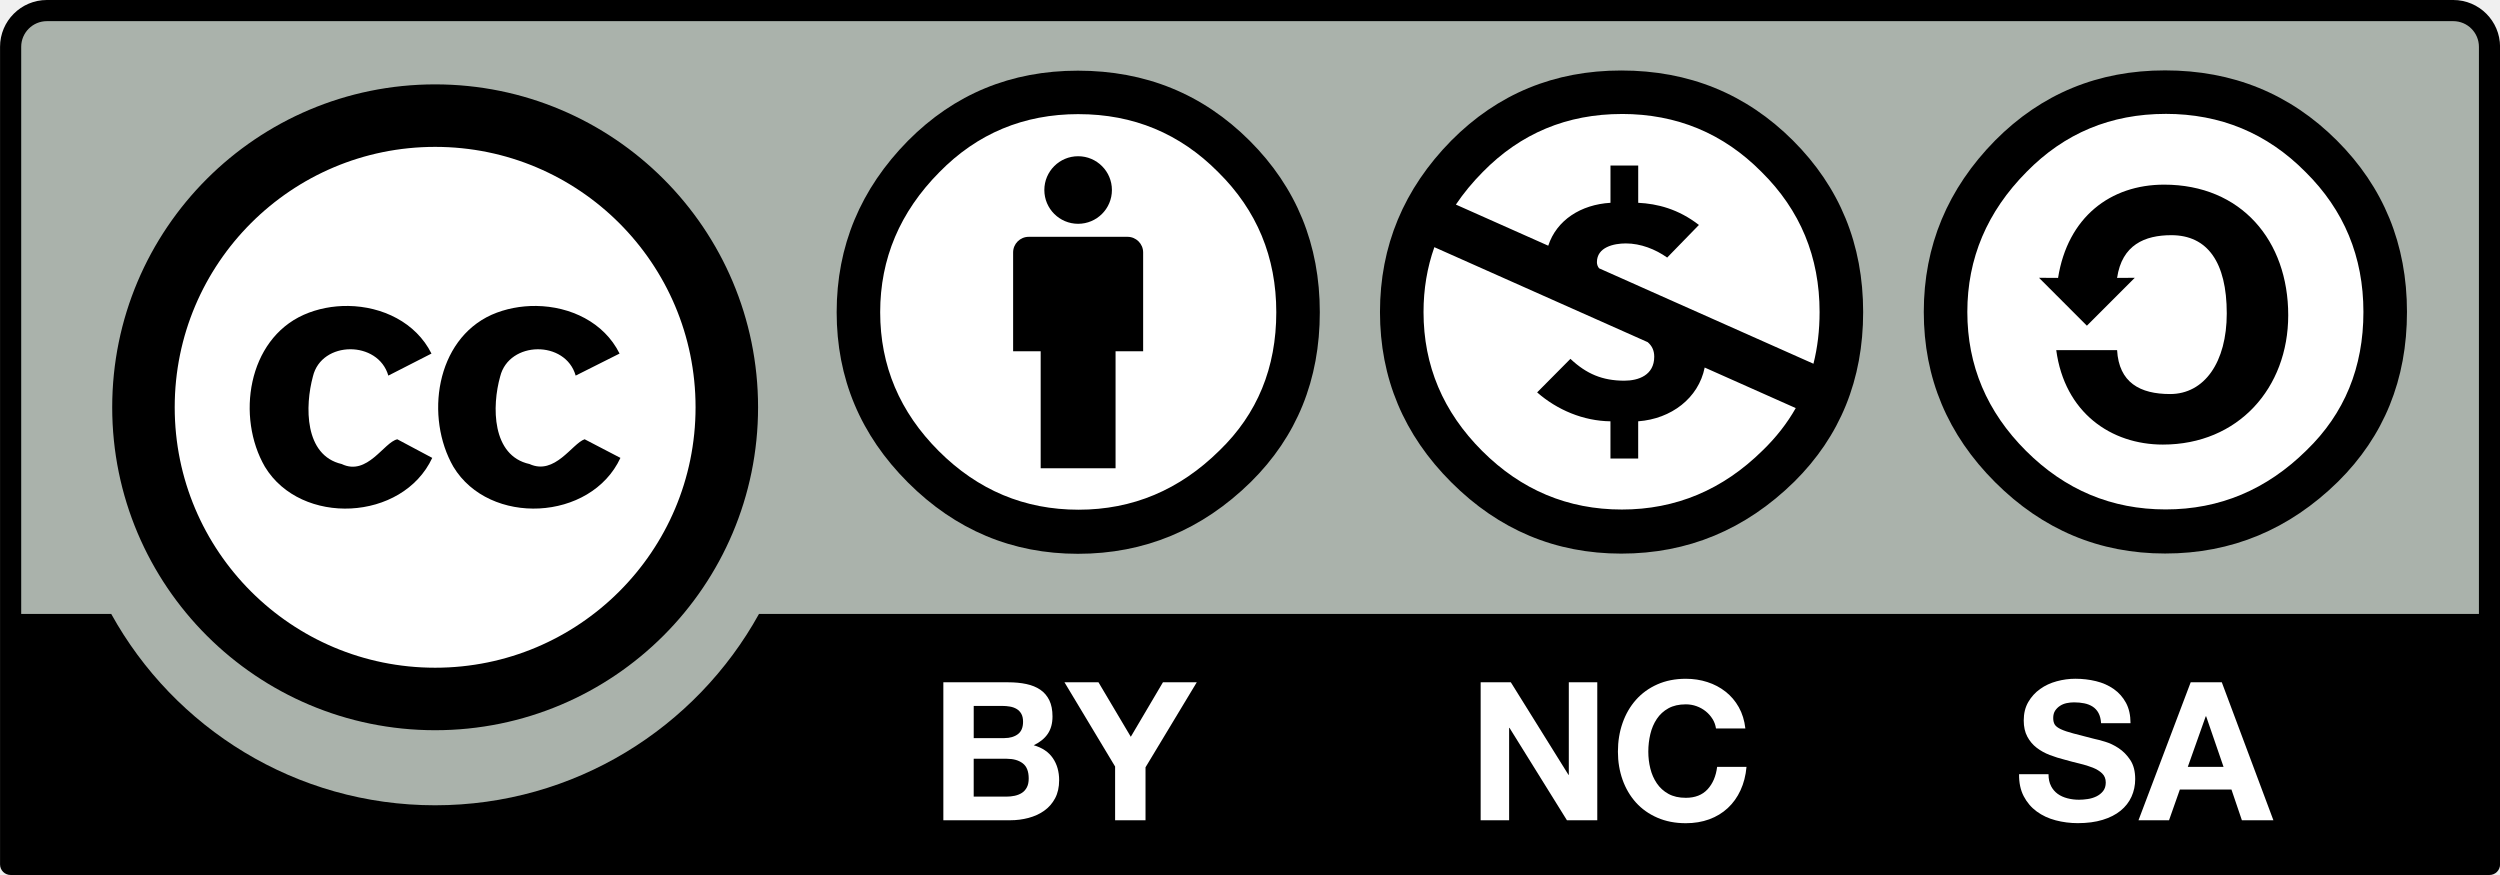
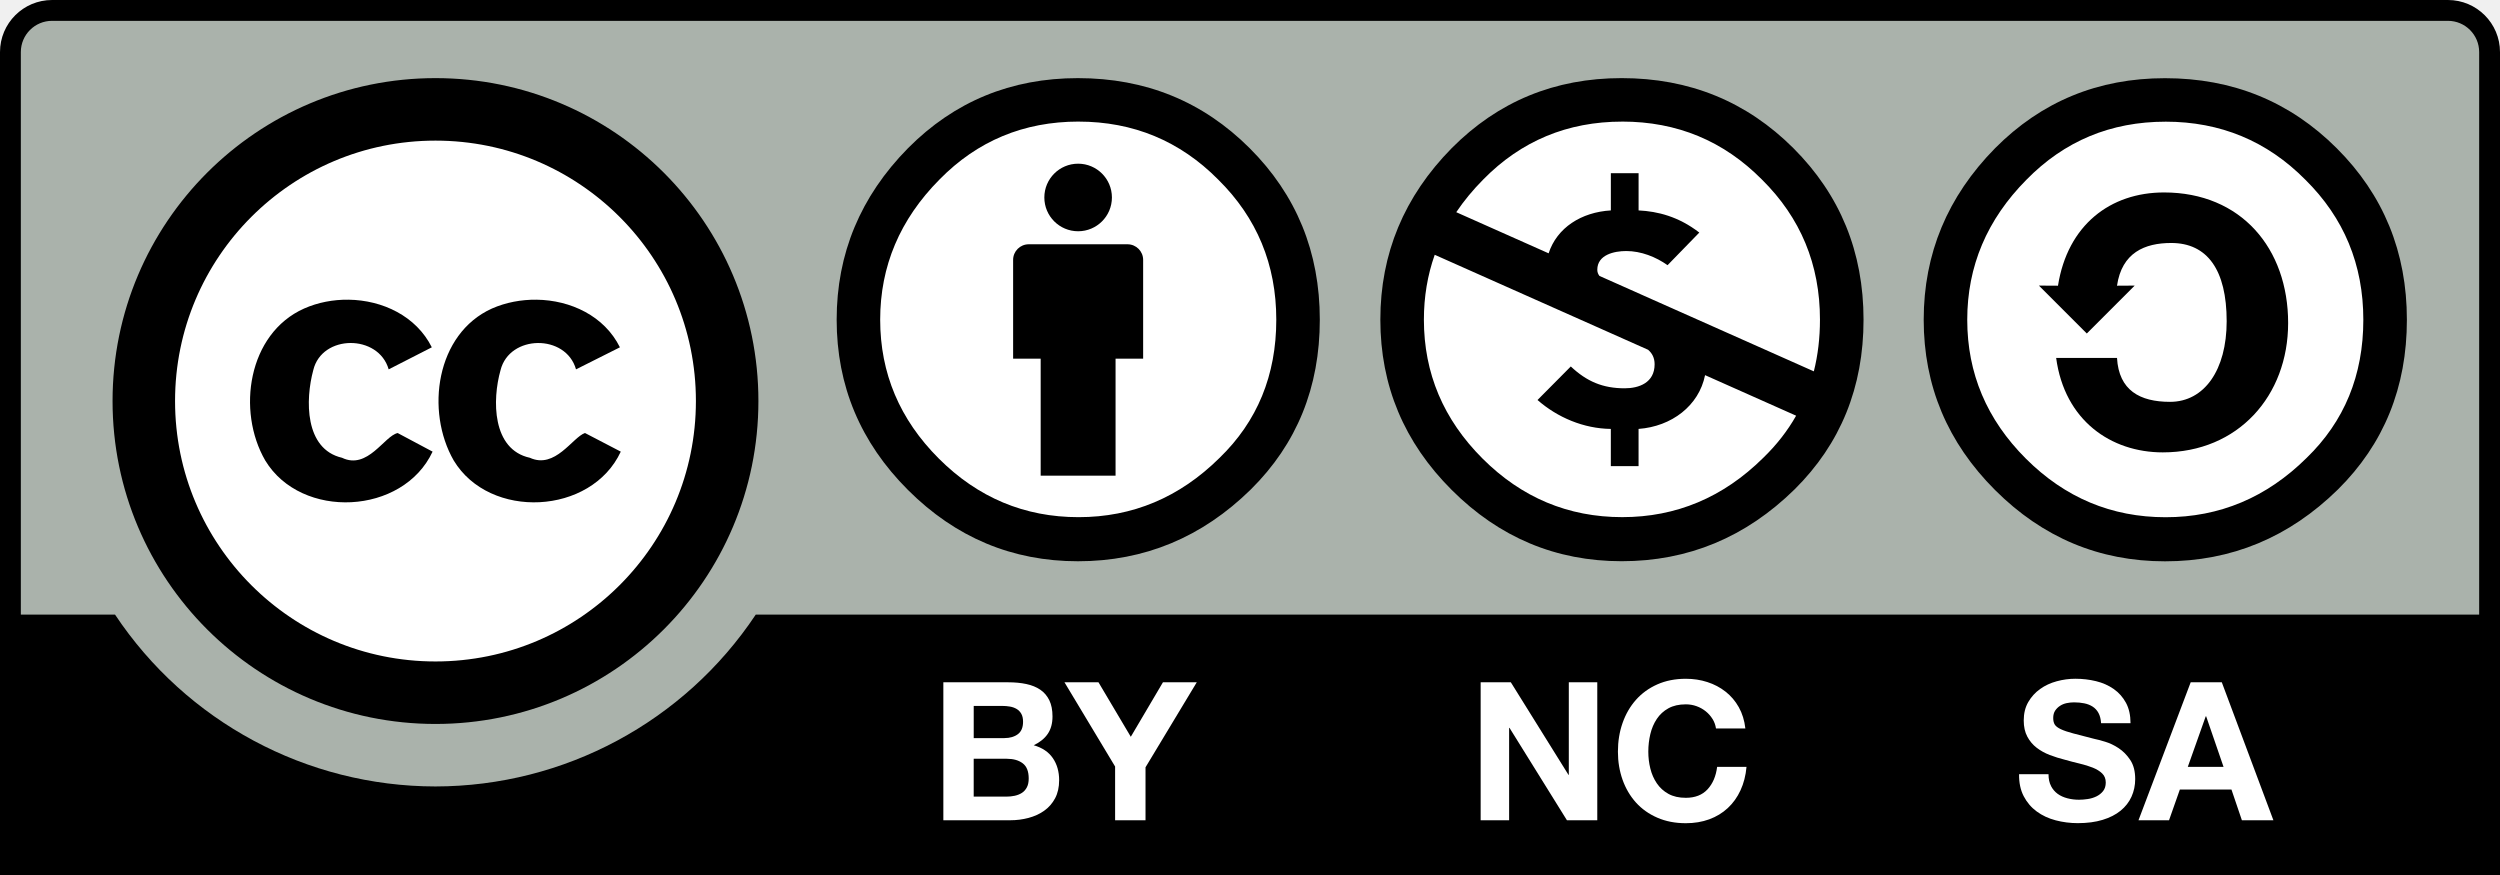
<svg xmlns="http://www.w3.org/2000/svg" version="1.1" viewBox="0 0 120 42">
-   <g transform="matrix(.99378 0 0 .99367 -437.12 -74.437)">
-     <g>
-       <path d="m443.29 75.367 114.06 0.203c1.594 0 3.018-0.236 3.018 3.181l-0.14 37.567h-119.82v-37.707c0-1.685 0.163-3.244 2.879-3.244z" fill="#aab2ab" nodetypes="ccccccc" />
-       <path d="m558.35 74.911h-116.23c-1.247 0-2.262 1.015-2.262 2.261v39.496c0 0.282 0.229 0.51 0.511 0.51h119.73c0.282 0 0.511-0.229 0.511-0.51v-39.496c0-1.247-1.015-2.261-2.261-2.261zm-116.23 1.022h116.23c0.684 0 1.239 0.556 1.239 1.24v27.394h-83.073c-3.045 5.506-8.912 9.244-15.645 9.244-6.734 0-12.6-3.735-15.643-9.244h-4.348v-27.394c-1e-5 -0.684 0.557-1.24 1.24-1.24z" />
-     </g>
-     <g transform="matrix(.87292 0 0 .87292 50.125 143.21)">
-       <circle cx="20.884" cy="19.55" fill="#fff" r="14" stroke="#000" stroke-width="3" transform="matrix(1.1528 0 0 1.1529 446.47 -78.242)" />
-       <path d="m465.74-61.311c-0.851-0.012-1.703 0.151-2.465 0.489-3.112 1.388-3.738 5.669-2.148 8.412 1.996 3.291 7.618 3.022 9.258-0.493-0.644-0.343-1.287-0.686-1.932-1.029-0.738 0.156-1.657 2.052-3.078 1.369-2.076-0.479-2.036-3.213-1.592-4.85 0.477-1.989 3.609-2.001 4.172-0.043 0.795-0.407 1.591-0.814 2.387-1.22-0.864-1.731-2.729-2.608-4.602-2.635zm10.402 0c-0.854-0.011-1.711 0.152-2.474 0.489-3.098 1.399-3.686 5.678-2.112 8.412 1.989 3.291 7.608 3.021 9.242-0.493-0.66-0.344-1.321-0.687-1.981-1.031-0.69 0.237-1.649 2.014-3.049 1.371-2.096-0.456-2.088-3.205-1.623-4.85 0.493-1.972 3.617-2.015 4.176-0.043 0.81-0.407 1.619-0.814 2.429-1.22-0.863-1.739-2.731-2.61-4.609-2.635z" />
-     </g>
-     <g>
-       <circle cx="51.754" cy="14.987" fill="#fff" r="11" transform="matrix(1.0063 0 0 1.0064 439.86 74.911)" />
-       <path d="m495.07 87.105c0-0.416-0.338-0.754-0.754-0.754h-4.772c-0.416 0-0.754 0.337-0.754 0.754v4.773h1.331v5.652h3.617v-5.652h1.332v-4.773h1e-5z" />
-       <circle cx="491.93" cy="84.09" r="1.632" />
-       <path clip-rule="evenodd" d="m491.92 78.325c-3.231 0-5.968 1.128-8.207 3.384-2.298 2.333-3.446 5.096-3.446 8.285s1.148 5.932 3.446 8.227c2.298 2.294 5.034 3.442 8.207 3.442 3.213 0 5.998-1.157 8.354-3.472 2.22-2.197 3.329-4.93 3.329-8.197s-1.129-6.029-3.388-8.285-5.023-3.384-8.296-3.384zm0.03 2.1c2.648 0 4.896 0.934 6.746 2.801 1.87 1.847 2.805 4.104 2.805 6.768 0 2.684-0.915 4.911-2.746 6.681-1.928 1.906-4.196 2.858-6.805 2.858-2.61 0-4.859-0.943-6.748-2.83-1.889-1.886-2.833-4.123-2.833-6.71s0.954-4.842 2.862-6.768c1.831-1.867 4.07-2.801 6.719-2.801z" fill-rule="evenodd" />
-     </g>
-     <g transform="matrix(1.1468 0 0 1.1468 -85.925 166.15)">
-       <circle cx="77.834" cy="14.987" fill="#fff" r="11" transform="matrix(.87745 0 0 .87755 458.48 -79.559)" />
-       <path d="m526.76-76.59c2.853 0 5.263 0.984 7.233 2.95 1.97 1.968 2.955 4.376 2.955 7.225s-0.968 5.231-2.903 7.148c-2.056 2.018-4.483 3.027-7.285 3.027-2.768 0-5.154-1.001-7.156-3.002-2.004-2-3.006-4.392-3.006-7.173s1.002-5.19 3.006-7.225c1.953-1.966 4.338-2.95 7.156-2.95zm-7.872 7.442c-0.304 0.858-0.456 1.77-0.456 2.733 0 2.256 0.823 4.205 2.47 5.851 1.647 1.645 3.608 2.467 5.883 2.467s4.253-0.831 5.934-2.493c0.562-0.544 1.026-1.137 1.39-1.78l-3.835-1.708c-0.26 1.291-1.41 2.162-2.801 2.265v1.569h-1.168v-1.569c-1.141-0.013-2.245-0.48-3.088-1.218l1.402-1.413c0.675 0.635 1.35 0.92 2.271 0.92 0.598 0 1.259-0.233 1.259-1.012 0-0.275-0.107-0.467-0.275-0.611l-0.97-0.432-1.208-0.538c-0.598-0.266-1.104-0.491-1.611-0.717l-5.197-2.314zm7.898-5.61c-2.309 0-4.261 0.814-5.858 2.442-0.434 0.438-0.812 0.896-1.133 1.374l3.89 1.732c0.352-1.079 1.377-1.734 2.621-1.807v-1.569h1.168v1.569c0.805 0.039 1.687 0.26 2.557 0.933l-1.337 1.374c-0.494-0.35-1.116-0.596-1.74-0.596-0.506 0-1.219 0.155-1.219 0.79 0 0.098 0.032 0.183 0.091 0.258l1.301 0.579 0.88 0.393c0.564 0.251 1.101 0.49 1.634 0.727l5.214 2.321c0.172-0.683 0.258-1.409 0.258-2.178 0-2.324-0.815-4.29-2.444-5.901-1.614-1.629-3.575-2.442-5.884-2.442z" />
-     </g>
-     <g transform="matrix(.625 0 0 .625 152.3 316.93)">
-       <circle cx="103.94" cy="14.987" fill="#fff" r="11" transform="matrix(1.61 0 0 1.6102 460.09 -387.23)" />
-       <path d="m651.36-292.06c-5.172 0-9.55 1.806-13.131 5.413-3.676 3.734-5.516 8.154-5.516 13.257s1.839 9.49 5.516 13.163c3.675 3.672 8.053 5.508 13.131 5.508 5.141 0 9.595-1.852 13.366-5.554 3.552-3.517 5.328-7.889 5.328-13.117 0-5.227-1.806-9.647-5.422-13.257-3.614-3.608-8.037-5.413-13.272-5.413zm0.047 3.361c4.238 0 7.835 1.493 10.795 4.481 2.991 2.955 4.486 6.563 4.486 10.828 0 4.294-1.464 7.856-4.394 10.69-3.083 3.049-6.714 4.573-10.888 4.573-4.175 0-7.773-1.509-10.795-4.527-3.022-3.019-4.533-6.596-4.533-10.735s1.525-7.748 4.58-10.828c2.928-2.988 6.511-4.481 10.749-4.481z" transform="translate(-23.952 -89.73)" />
-       <path d="m643.09-276.02c0.744-4.699 4.05-7.209 8.195-7.209 5.959 0 9.592 4.325 9.592 10.092 0 5.628-3.866 9.998-9.686 9.998-4.005 0-7.591-2.463-8.242-7.301h4.703c0.141 2.511 1.77 3.395 4.098 3.395 2.653 0 4.377-2.465 4.377-6.232 0-3.955-1.489-6.046-4.284-6.046-2.049 0-3.817 0.745-4.191 3.302l1.367-0.009-3.701 3.703-3.702-3.703 1.474 0.009z" transform="translate(-23.952 -89.73)" />
-     </g>
-     <g enable-background="new" fill="#fff">
-       <path d="m488.56 107.87c0.317 0 0.607 0.028 0.869 0.084s0.486 0.147 0.674 0.275c0.187 0.127 0.331 0.297 0.435 0.508 0.103 0.212 0.154 0.473 0.154 0.784 0 0.336-0.076 0.615-0.229 0.839-0.152 0.225-0.379 0.407-0.678 0.551 0.412 0.118 0.72 0.325 0.923 0.621s0.305 0.652 0.305 1.069c0 0.336-0.065 0.627-0.196 0.873-0.131 0.245-0.308 0.446-0.529 0.602-0.221 0.156-0.474 0.271-0.757 0.346-0.284 0.075-0.575 0.112-0.875 0.112h-3.236v-6.664h3.142v1e-5zm-0.188 2.695c0.262 0 0.477-0.062 0.645-0.187 0.169-0.124 0.253-0.325 0.253-0.604 0-0.155-0.028-0.283-0.084-0.382-0.057-0.1-0.131-0.177-0.225-0.233-0.094-0.056-0.201-0.095-0.322-0.116-0.122-0.021-0.248-0.032-0.379-0.032h-1.373v1.555h1.485zm0.086 2.828c0.144 0 0.28-0.014 0.411-0.042s0.246-0.075 0.347-0.14c0.1-0.065 0.179-0.154 0.238-0.267 0.059-0.111 0.089-0.255 0.089-0.429 0-0.342-0.097-0.586-0.29-0.732-0.193-0.146-0.449-0.219-0.767-0.219h-1.6v1.828h1.571z" />
-       <path d="m491.27 107.87h1.643l1.561 2.632 1.552-2.632h1.634l-2.475 4.106v2.558h-1.469v-2.595l-2.445-4.069z" />
-       <path d="m512.83 107.87 2.784 4.471h0.016v-4.471h1.375v6.664h-1.466l-2.773-4.462h-0.019v4.462h-1.375v-6.664h1.458z" />
-       <path d="m522.57 109.64c-0.087-0.141-0.196-0.264-0.327-0.369s-0.278-0.188-0.443-0.247c-0.165-0.06-0.338-0.089-0.518-0.089-0.33 0-0.61 0.063-0.841 0.191-0.23 0.127-0.417 0.298-0.56 0.513-0.144 0.215-0.248 0.459-0.313 0.732s-0.098 0.557-0.098 0.849c0 0.28 0.032 0.553 0.098 0.816 0.065 0.265 0.17 0.503 0.313 0.714 0.143 0.212 0.329 0.381 0.56 0.509s0.511 0.191 0.841 0.191c0.447 0 0.798-0.137 1.05-0.411 0.252-0.273 0.406-0.635 0.462-1.083h1.419c-0.037 0.417-0.134 0.794-0.289 1.13-0.155 0.337-0.361 0.623-0.616 0.86s-0.554 0.418-0.896 0.543c-0.342 0.125-0.719 0.188-1.129 0.188-0.511 0-0.97-0.089-1.378-0.267-0.407-0.177-0.752-0.422-1.032-0.732-0.28-0.312-0.496-0.678-0.646-1.098-0.149-0.421-0.225-0.873-0.225-1.359 0-0.498 0.075-0.96 0.225-1.387s0.365-0.799 0.646-1.116 0.625-0.566 1.032-0.747c0.408-0.181 0.867-0.271 1.378-0.271 0.367 0 0.714 0.053 1.04 0.159 0.327 0.105 0.62 0.26 0.878 0.463 0.259 0.202 0.472 0.453 0.64 0.752s0.273 0.642 0.317 1.027h-1.419c-0.025-0.168-0.081-0.322-0.168-0.462z" />
-       <path d="m538.92 112.88c0.081 0.155 0.188 0.281 0.321 0.378s0.29 0.168 0.471 0.215c0.18 0.047 0.365 0.07 0.559 0.07 0.13 0 0.27-0.011 0.419-0.033 0.148-0.021 0.288-0.063 0.419-0.126 0.13-0.062 0.238-0.147 0.326-0.257 0.086-0.108 0.13-0.247 0.13-0.415 0-0.181-0.058-0.326-0.173-0.438-0.114-0.112-0.266-0.205-0.451-0.28-0.187-0.074-0.398-0.14-0.634-0.196-0.236-0.056-0.476-0.118-0.718-0.187-0.249-0.062-0.491-0.139-0.728-0.229-0.235-0.09-0.447-0.207-0.634-0.351-0.186-0.143-0.337-0.321-0.451-0.536-0.115-0.215-0.173-0.475-0.173-0.779 0-0.343 0.073-0.64 0.219-0.892 0.146-0.252 0.338-0.462 0.573-0.631 0.236-0.168 0.504-0.292 0.803-0.373 0.298-0.081 0.597-0.121 0.895-0.121 0.349 0 0.683 0.039 1.003 0.117 0.319 0.077 0.604 0.204 0.853 0.378 0.249 0.175 0.446 0.397 0.593 0.668 0.146 0.271 0.219 0.6 0.219 0.985h-1.422c-0.013-0.199-0.054-0.364-0.125-0.494-0.071-0.131-0.166-0.233-0.284-0.309-0.117-0.074-0.252-0.128-0.403-0.158-0.151-0.031-0.317-0.047-0.497-0.047-0.117 0-0.235 0.013-0.353 0.037-0.118 0.025-0.225 0.068-0.32 0.131-0.097 0.062-0.175 0.14-0.237 0.233-0.062 0.094-0.093 0.212-0.093 0.354 0 0.131 0.024 0.237 0.074 0.317 0.05 0.081 0.147 0.156 0.294 0.225s0.348 0.137 0.605 0.205 0.596 0.156 1.012 0.262c0.124 0.024 0.297 0.07 0.517 0.136 0.221 0.065 0.44 0.169 0.657 0.312 0.218 0.144 0.405 0.335 0.564 0.574 0.158 0.239 0.237 0.546 0.237 0.92 0 0.305-0.06 0.588-0.178 0.85s-0.294 0.487-0.527 0.677c-0.233 0.19-0.522 0.338-0.868 0.443-0.345 0.106-0.744 0.159-1.199 0.159-0.367 0-0.723-0.046-1.068-0.136-0.346-0.091-0.65-0.232-0.914-0.426-0.265-0.193-0.475-0.44-0.631-0.739-0.155-0.299-0.23-0.653-0.224-1.064h1.422c-3e-5 0.224 0.04 0.414 0.121 0.569z" />
-       <path d="m547.17 107.87 2.492 6.664h-1.522l-0.504-1.484h-2.492l-0.523 1.484h-1.475l2.521-6.664h1.503zm0.084 4.086-0.84-2.443h-0.02l-0.867 2.443h1.727z" />
-     </g>
+   <g>
+     <rect fill="#aab2ab" height="41" rx="2" ry="2" stroke="#000" width="119" x=".5" y=".5" />
+     <path d="m0 29.5v12.5h120v-12.5h-83.723a18.5 18.5 0 0 1-15.377 8.25 18.5 18.5 0 0 1-15.379-8.25h-5.521z" />
+   </g>
+   <g transform="matrix(.86749 0 0 .86739 -387.29 67.566)">
+     <circle cx="20.884" cy="19.55" fill="#fff" r="14" stroke="#000" stroke-width="3" transform="matrix(1.1528,0,0,1.1529,446.47,-78.242)" />
+     <path d="m465.74-61.311c-0.851-0.012-1.703 0.151-2.465 0.489-3.112 1.388-3.738 5.669-2.148 8.412 1.996 3.291 7.618 3.022 9.258-0.493-0.644-0.343-1.287-0.686-1.932-1.029-0.738 0.156-1.657 2.052-3.078 1.369-2.076-0.479-2.036-3.213-1.592-4.85 0.477-1.989 3.609-2.001 4.172-0.043 0.795-0.407 1.591-0.814 2.387-1.22-0.864-1.731-2.729-2.608-4.602-2.635zm10.402 0c-0.854-0.011-1.711 0.152-2.474 0.489-3.098 1.399-3.686 5.678-2.112 8.412 1.989 3.291 7.608 3.021 9.242-0.493-0.66-0.344-1.321-0.687-1.981-1.031-0.69 0.237-1.649 2.014-3.049 1.371-2.096-0.456-2.088-3.205-1.623-4.85 0.493-1.972 3.617-2.015 4.176-0.043 0.81-0.407 1.619-0.814 2.429-1.22-0.863-1.739-2.731-2.61-4.609-2.635z" />
+   </g>
+   <g transform="matrix(.99378 0 0 .99367 -437.12 -74.079)">
+     <circle cx="51.754" cy="14.987" fill="#fff" r="11" transform="matrix(1.0063,0,0,1.0064,439.86,74.911)" />
+     <path d="m495.07 87.105c0-0.416-0.338-0.754-0.754-0.754h-4.772c-0.416 0-0.754 0.337-0.754 0.754v4.773h1.331v5.652h3.617v-5.652h1.332v-4.773h1e-5z" />
+     <circle cx="491.93" cy="84.09" r="1.632" />
+     <path clip-rule="evenodd" d="m491.92 78.325c-3.231 0-5.968 1.128-8.207 3.384-2.298 2.333-3.446 5.096-3.446 8.285s1.148 5.932 3.446 8.227c2.298 2.294 5.034 3.442 8.207 3.442 3.213 0 5.998-1.157 8.354-3.472 2.22-2.197 3.329-4.93 3.329-8.197s-1.129-6.029-3.388-8.285-5.023-3.384-8.296-3.384zm0.03 2.1c2.648 0 4.896 0.934 6.746 2.801 1.87 1.847 2.805 4.104 2.805 6.768 0 2.684-0.915 4.911-2.746 6.681-1.928 1.906-4.196 2.858-6.805 2.858-2.61 0-4.859-0.943-6.748-2.83-1.889-1.886-2.833-4.123-2.833-6.71s0.954-4.842 2.862-6.768c1.831-1.867 4.07-2.801 6.719-2.801z" fill-rule="evenodd" />
+   </g>
+   <g transform="matrix(1.1397 0 0 1.1395 -522.51 91.024)">
+     <circle cx="77.834" cy="14.987" fill="#fff" r="11" transform="matrix(.87745 0 0 .87755 458.48 -79.559)" />
+     <path d="m526.76-76.59c2.853 0 5.263 0.984 7.233 2.95 1.97 1.968 2.955 4.376 2.955 7.225s-0.968 5.231-2.903 7.148c-2.056 2.018-4.483 3.027-7.285 3.027-2.768 0-5.154-1.001-7.156-3.002-2.004-2-3.006-4.392-3.006-7.173s1.002-5.19 3.006-7.225c1.953-1.966 4.338-2.95 7.156-2.95zm-7.872 7.442c-0.304 0.858-0.456 1.77-0.456 2.733 0 2.256 0.823 4.205 2.47 5.851 1.647 1.645 3.608 2.467 5.883 2.467s4.253-0.831 5.934-2.493c0.562-0.544 1.026-1.137 1.39-1.78l-3.835-1.708c-0.26 1.291-1.41 2.162-2.801 2.265v1.569h-1.168v-1.569c-1.141-0.013-2.245-0.48-3.088-1.218l1.402-1.413c0.675 0.635 1.35 0.92 2.271 0.92 0.598 0 1.259-0.233 1.259-1.012 0-0.275-0.107-0.467-0.275-0.611l-0.97-0.432-1.208-0.538c-0.598-0.266-1.104-0.491-1.611-0.717l-5.197-2.314zm7.898-5.61c-2.309 0-4.261 0.814-5.858 2.442-0.434 0.438-0.812 0.896-1.133 1.374l3.89 1.732c0.352-1.079 1.377-1.734 2.621-1.807v-1.569h1.168v1.569c0.805 0.039 1.687 0.26 2.557 0.933l-1.337 1.374c-0.494-0.35-1.116-0.596-1.74-0.596-0.506 0-1.219 0.155-1.219 0.79 0 0.098 0.032 0.183 0.091 0.258l1.301 0.579 0.88 0.393c0.564 0.251 1.101 0.49 1.634 0.727l5.214 2.321c0.172-0.683 0.258-1.409 0.258-2.178 0-2.324-0.815-4.29-2.444-5.901-1.614-1.629-3.575-2.442-5.884-2.442z" />
+   </g>
+   <g transform="matrix(.62111 0 0 .62104 -285.77 240.86)">
+     <circle cx="103.94" cy="14.987" fill="#fff" r="11" transform="matrix(1.61,0,0,1.6102,460.09,-387.23)" />
+     <path d="m651.36-292.06c-5.172 0-9.55 1.806-13.131 5.413-3.676 3.734-5.516 8.154-5.516 13.257s1.839 9.49 5.516 13.163c3.675 3.672 8.053 5.508 13.131 5.508 5.141 0 9.595-1.852 13.366-5.554 3.552-3.517 5.328-7.889 5.328-13.117 0-5.227-1.806-9.647-5.422-13.257-3.614-3.608-8.037-5.413-13.272-5.413zm0.047 3.361c4.238 0 7.835 1.493 10.795 4.481 2.991 2.955 4.486 6.563 4.486 10.828 0 4.294-1.464 7.856-4.394 10.69-3.083 3.049-6.714 4.573-10.888 4.573-4.175 0-7.773-1.509-10.795-4.527-3.022-3.019-4.533-6.596-4.533-10.735s1.525-7.748 4.58-10.828c2.928-2.988 6.511-4.481 10.749-4.481z" transform="translate(-23.952,-89.73)" />
+     <path d="m643.09-276.02c0.744-4.699 4.05-7.209 8.195-7.209 5.959 0 9.592 4.325 9.592 10.092 0 5.628-3.866 9.998-9.686 9.998-4.005 0-7.591-2.463-8.242-7.301h4.703c0.141 2.511 1.77 3.395 4.098 3.395 2.653 0 4.377-2.465 4.377-6.232 0-3.955-1.489-6.046-4.284-6.046-2.049 0-3.817 0.745-4.191 3.302l1.367-9e-3 -3.701 3.703-3.702-3.703 1.474 9e-3z" transform="translate(-23.952,-89.73)" />
+   </g>
+   <g enable-background="new" fill="#fff" transform="matrix(.99378 0 0 .99367 -437.12 -74.437)">
+     <path d="m488.56 107.87c0.317 0 0.607 0.028 0.869 0.084s0.486 0.147 0.674 0.275c0.187 0.127 0.331 0.297 0.435 0.508 0.103 0.212 0.154 0.473 0.154 0.784 0 0.336-0.076 0.615-0.229 0.839-0.152 0.225-0.379 0.407-0.678 0.551 0.412 0.118 0.72 0.325 0.923 0.621s0.305 0.652 0.305 1.069c0 0.336-0.065 0.627-0.196 0.873-0.131 0.245-0.308 0.446-0.529 0.602-0.221 0.156-0.474 0.271-0.757 0.346-0.284 0.075-0.575 0.112-0.875 0.112h-3.236v-6.664h3.142v1e-5zm-0.188 2.695c0.262 0 0.477-0.062 0.645-0.187 0.169-0.124 0.253-0.325 0.253-0.604 0-0.155-0.028-0.283-0.084-0.382-0.057-0.1-0.131-0.177-0.225-0.233-0.094-0.056-0.201-0.095-0.322-0.116-0.122-0.021-0.248-0.032-0.379-0.032h-1.373v1.555h1.485zm0.086 2.828c0.144 0 0.28-0.014 0.411-0.042s0.246-0.075 0.347-0.14c0.1-0.065 0.179-0.154 0.238-0.267 0.059-0.111 0.089-0.255 0.089-0.429 0-0.342-0.097-0.586-0.29-0.732-0.193-0.146-0.449-0.219-0.767-0.219h-1.6v1.828h1.571z" />
+     <path d="m491.27 107.87h1.643l1.561 2.632 1.552-2.632h1.634l-2.475 4.106v2.558h-1.469v-2.595l-2.445-4.069z" />
+     <path d="m512.83 107.87 2.784 4.471h0.016v-4.471h1.375v6.664h-1.466l-2.773-4.462h-0.019v4.462h-1.375v-6.664h1.458z" />
+     <path d="m522.57 109.64c-0.087-0.141-0.196-0.264-0.327-0.369s-0.278-0.188-0.443-0.247c-0.165-0.06-0.338-0.089-0.518-0.089-0.33 0-0.61 0.063-0.841 0.191-0.23 0.127-0.417 0.298-0.56 0.513-0.144 0.215-0.248 0.459-0.313 0.732s-0.098 0.557-0.098 0.849c0 0.28 0.032 0.553 0.098 0.816 0.065 0.265 0.17 0.503 0.313 0.714 0.143 0.212 0.329 0.381 0.56 0.509s0.511 0.191 0.841 0.191c0.447 0 0.798-0.137 1.05-0.411 0.252-0.273 0.406-0.635 0.462-1.083h1.419c-0.037 0.417-0.134 0.794-0.289 1.13-0.155 0.337-0.361 0.623-0.616 0.86s-0.554 0.418-0.896 0.543c-0.342 0.125-0.719 0.188-1.129 0.188-0.511 0-0.97-0.089-1.378-0.267-0.407-0.177-0.752-0.422-1.032-0.732-0.28-0.312-0.496-0.678-0.646-1.098-0.149-0.421-0.225-0.873-0.225-1.359 0-0.498 0.075-0.96 0.225-1.387s0.365-0.799 0.646-1.116 0.625-0.566 1.032-0.747c0.408-0.181 0.867-0.271 1.378-0.271 0.367 0 0.714 0.053 1.04 0.159 0.327 0.105 0.62 0.26 0.878 0.463 0.259 0.202 0.472 0.453 0.64 0.752s0.273 0.642 0.317 1.027h-1.419c-0.025-0.168-0.081-0.322-0.168-0.462z" />
+     <path d="m538.92 112.88c0.081 0.155 0.188 0.281 0.321 0.378s0.29 0.168 0.471 0.215c0.18 0.047 0.365 0.07 0.559 0.07 0.13 0 0.27-0.011 0.419-0.033 0.148-0.021 0.288-0.063 0.419-0.126 0.13-0.062 0.238-0.147 0.326-0.257 0.086-0.108 0.13-0.247 0.13-0.415 0-0.181-0.058-0.326-0.173-0.438-0.114-0.112-0.266-0.205-0.451-0.28-0.187-0.074-0.398-0.14-0.634-0.196-0.236-0.056-0.476-0.118-0.718-0.187-0.249-0.062-0.491-0.139-0.728-0.229-0.235-0.09-0.447-0.207-0.634-0.351-0.186-0.143-0.337-0.321-0.451-0.536-0.115-0.215-0.173-0.475-0.173-0.779 0-0.343 0.073-0.64 0.219-0.892 0.146-0.252 0.338-0.462 0.573-0.631 0.236-0.168 0.504-0.292 0.803-0.373 0.298-0.081 0.597-0.121 0.895-0.121 0.349 0 0.683 0.039 1.003 0.117 0.319 0.077 0.604 0.204 0.853 0.378 0.249 0.175 0.446 0.397 0.593 0.668 0.146 0.271 0.219 0.6 0.219 0.985h-1.422c-0.013-0.199-0.054-0.364-0.125-0.494-0.071-0.131-0.166-0.233-0.284-0.309-0.117-0.074-0.252-0.128-0.403-0.158-0.151-0.031-0.317-0.047-0.497-0.047-0.117 0-0.235 0.013-0.353 0.037-0.118 0.025-0.225 0.068-0.32 0.131-0.097 0.062-0.175 0.14-0.237 0.233-0.062 0.094-0.093 0.212-0.093 0.354 0 0.131 0.024 0.237 0.074 0.317 0.05 0.081 0.147 0.156 0.294 0.225s0.348 0.137 0.605 0.205 0.596 0.156 1.012 0.262c0.124 0.024 0.297 0.07 0.517 0.136 0.221 0.065 0.44 0.169 0.657 0.312 0.218 0.144 0.405 0.335 0.564 0.574 0.158 0.239 0.237 0.546 0.237 0.92 0 0.305-0.06 0.588-0.178 0.85s-0.294 0.487-0.527 0.677c-0.233 0.19-0.522 0.338-0.868 0.443-0.345 0.106-0.744 0.159-1.199 0.159-0.367 0-0.723-0.046-1.068-0.136-0.346-0.091-0.65-0.232-0.914-0.426-0.265-0.193-0.475-0.44-0.631-0.739-0.155-0.299-0.23-0.653-0.224-1.064h1.422c-3e-5 0.224 0.04 0.414 0.121 0.569z" />
+     <path d="m547.17 107.87 2.492 6.664h-1.522l-0.504-1.484h-2.492l-0.523 1.484h-1.475l2.521-6.664h1.503zm0.084 4.086-0.84-2.443h-0.02l-0.867 2.443h1.727z" />
  </g>
</svg>
